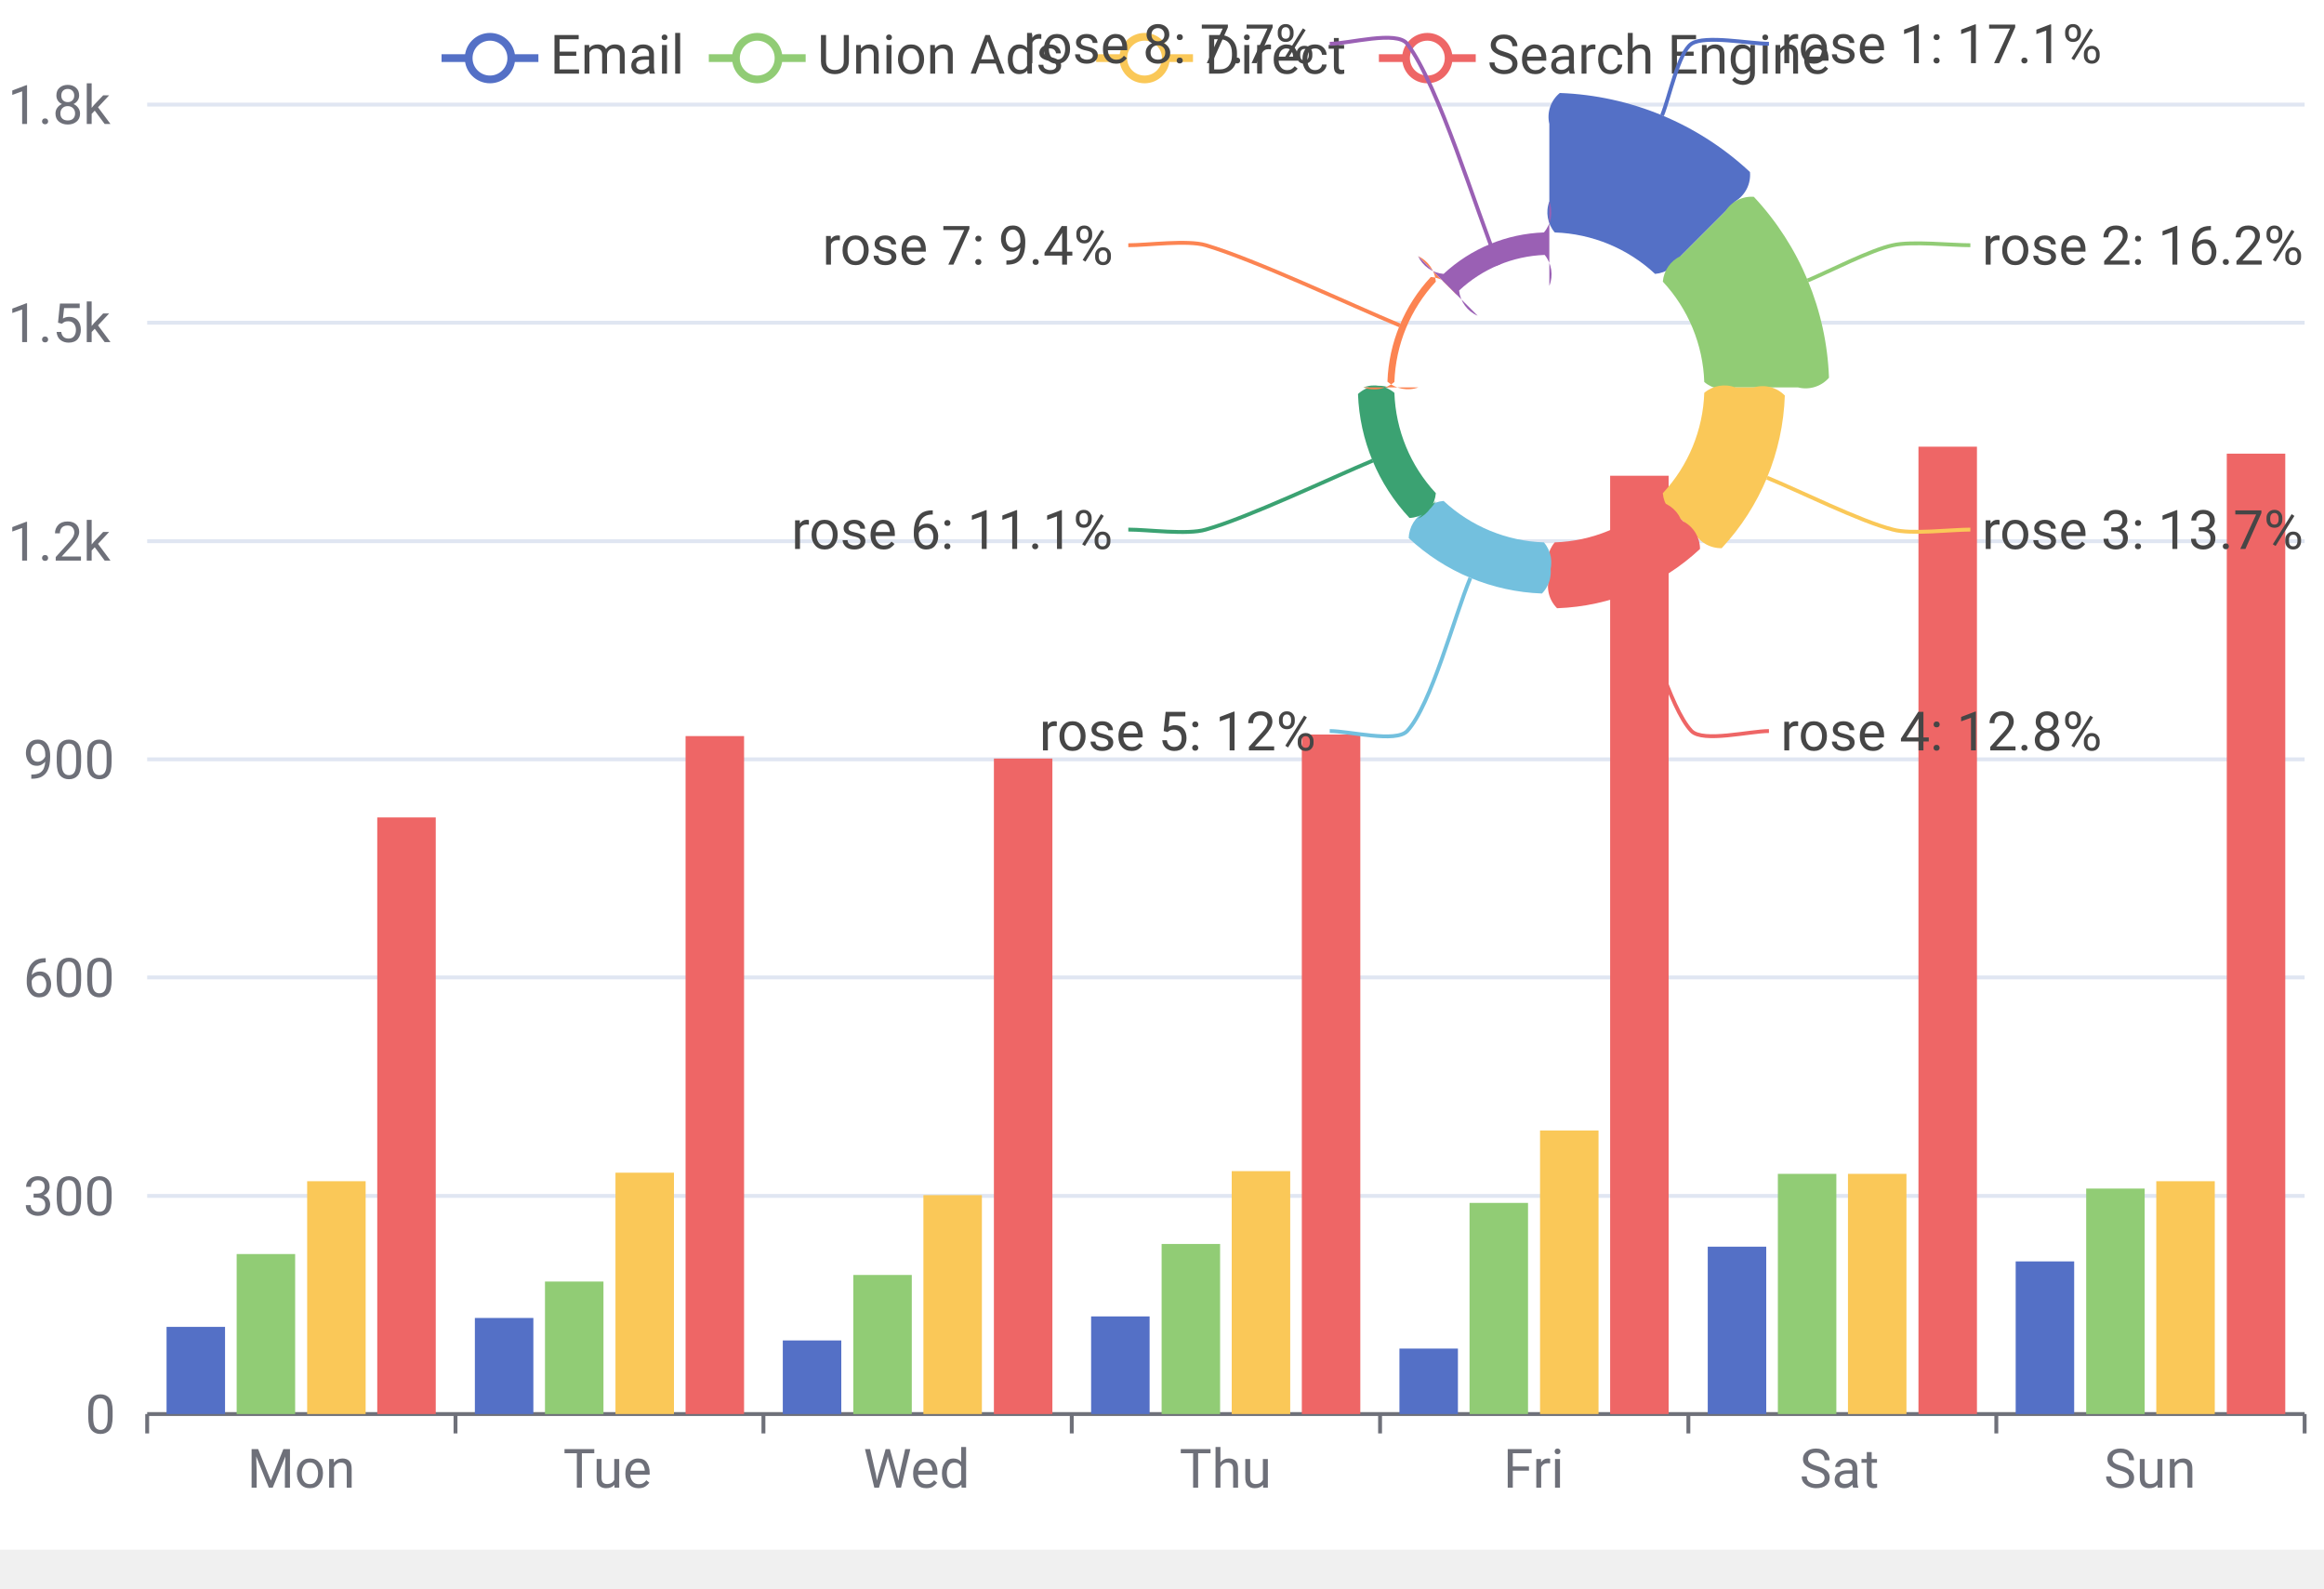
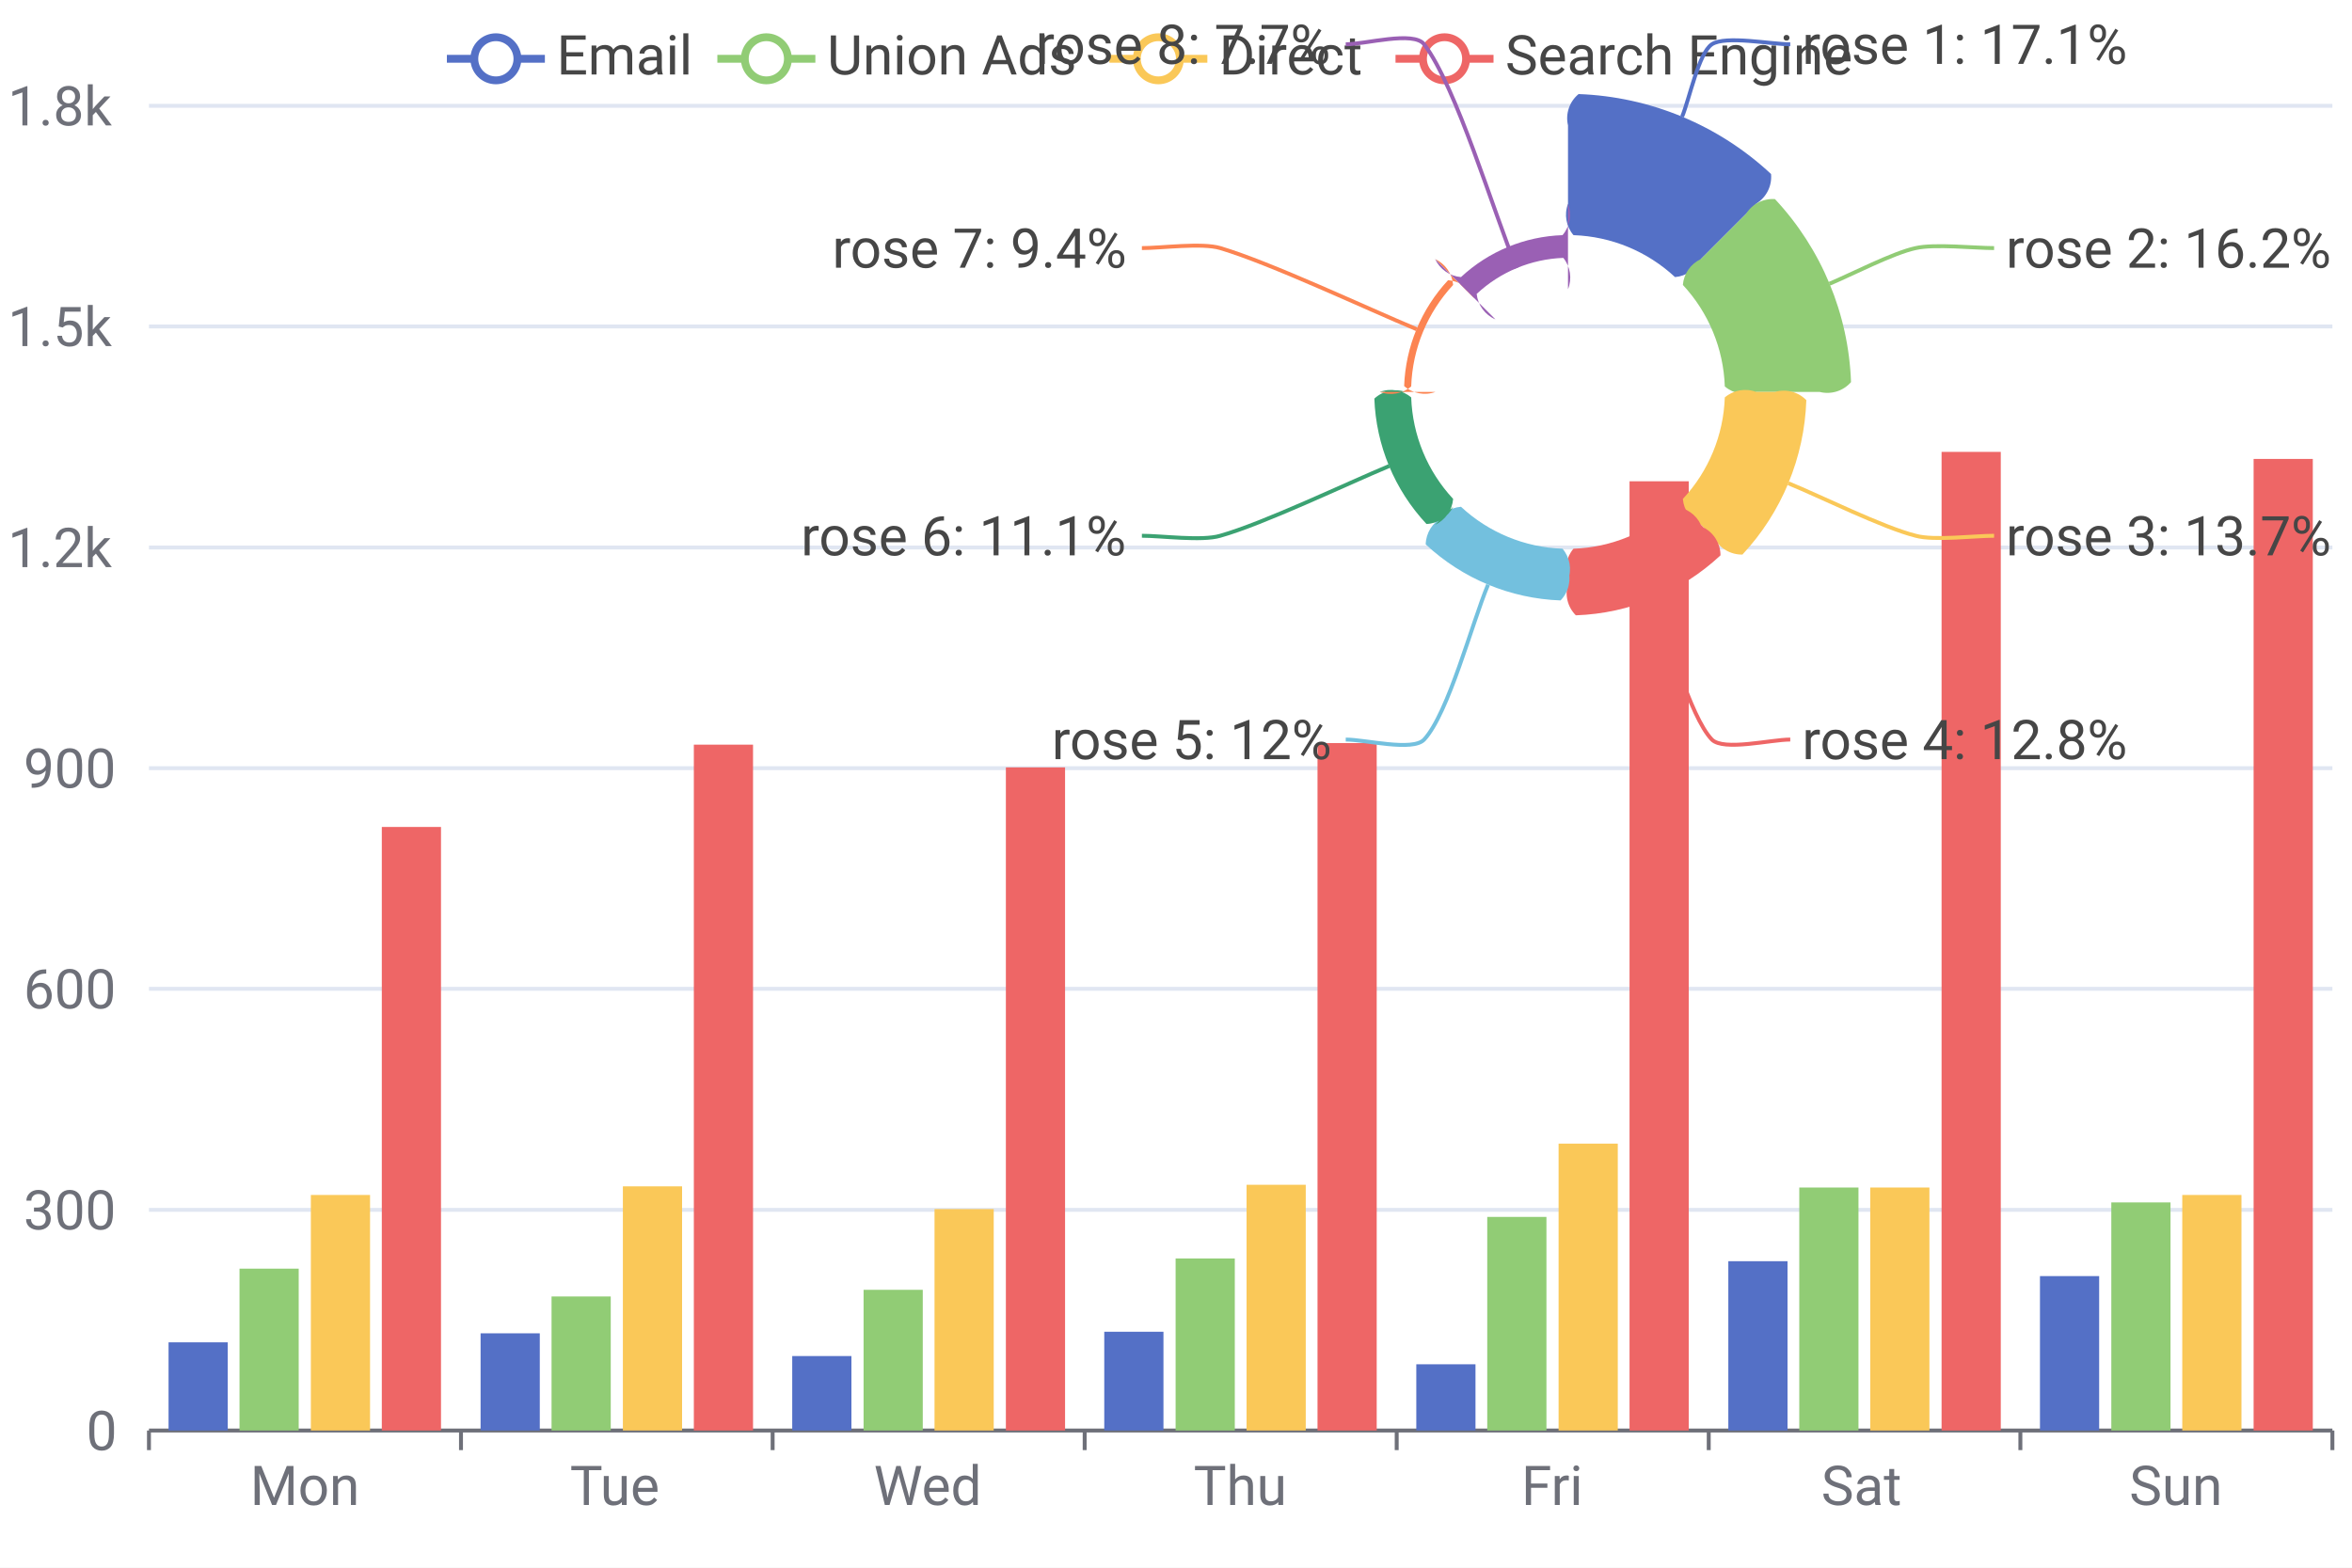
- <svg xmlns="http://www.w3.org/2000/svg" width="600" height="410" viewBox="0 0 600 410">
+ <svg xmlns="http://www.w3.org/2000/svg" width="600" height="400" viewBox="0 0 600 400">
  <svg width="600" height="400" viewBox="0 0 600 400">
    <rect x="0" y="0" width="600" height="400" fill="#FFFFFF" />
    <g>
      <line stroke-width="2" x1="114" y1="15" x2="139" y2="15" stroke="#5470C6" />
      <circle cx="126.5" cy="15" r="5.5" stroke-width="2" stroke="#5470C6" fill="#FFFFFF" />
      <text font-size="14" x="142" y="19" font-family="Roboto" fill="#464646">
Email
</text>
    </g>
    <g>
      <line stroke-width="2" x1="183" y1="15" x2="208" y2="15" stroke="#91CC75" />
      <circle cx="195.5" cy="15" r="5.5" stroke-width="2" stroke="#91CC75" fill="#FFFFFF" />
      <text font-size="14" x="211" y="19" font-family="Roboto" fill="#464646">
Union Ads
</text>
    </g>
    <g>
      <line stroke-width="2" x1="283" y1="15" x2="308" y2="15" stroke="#FAC858" />
      <circle cx="295.5" cy="15" r="5.5" stroke-width="2" stroke="#FAC858" fill="#FFFFFF" />
      <text font-size="14" x="311" y="19" font-family="Roboto" fill="#464646">
Direct
</text>
    </g>
    <g>
      <line stroke-width="2" x1="356" y1="15" x2="381" y2="15" stroke="#EE6666" />
      <circle cx="368.5" cy="15" r="5.5" stroke-width="2" stroke="#EE6666" fill="#FFFFFF" />
      <text font-size="14" x="384" y="19" font-family="Roboto" fill="#464646">
Search Engine
</text>
    </g>
    <g stroke="#E0E6F2">
      <line stroke-width="1" x1="38" y1="27" x2="595" y2="27" />
      <line stroke-width="1" x1="38" y1="83.3" x2="595" y2="83.3" />
      <line stroke-width="1" x1="38" y1="139.7" x2="595" y2="139.7" />
      <line stroke-width="1" x1="38" y1="196" x2="595" y2="196" />
      <line stroke-width="1" x1="38" y1="252.3" x2="595" y2="252.3" />
      <line stroke-width="1" x1="38" y1="308.7" x2="595" y2="308.7" />
    </g>
    <g>
      <text font-size="14" x="2" y="32" font-family="Roboto" fill="#6E7079">
1.8k
</text>
      <text font-size="14" x="2" y="88.3" font-family="Roboto" fill="#6E7079">
1.5k
</text>
      <text font-size="14" x="2" y="144.7" font-family="Roboto" fill="#6E7079">
1.2k
</text>
      <text font-size="14" x="6" y="201" font-family="Roboto" fill="#6E7079">
900
</text>
      <text font-size="14" x="6" y="257.3" font-family="Roboto" fill="#6E7079">
600
</text>
      <text font-size="14" x="6" y="313.7" font-family="Roboto" fill="#6E7079">
300
</text>
      <text font-size="14" x="22" y="370" font-family="Roboto" fill="#6E7079">
0
</text>
    </g>
    <g>
      <g stroke="#6E7079">
        <line stroke-width="1" x1="38" y1="365" x2="595" y2="365" />
        <line stroke-width="1" x1="38" y1="365" x2="38" y2="370" />
        <line stroke-width="1" x1="117.6" y1="365" x2="117.6" y2="370" />
        <line stroke-width="1" x1="197.1" y1="365" x2="197.1" y2="370" />
        <line stroke-width="1" x1="276.7" y1="365" x2="276.7" y2="370" />
        <line stroke-width="1" x1="356.3" y1="365" x2="356.3" y2="370" />
        <line stroke-width="1" x1="435.9" y1="365" x2="435.9" y2="370" />
        <line stroke-width="1" x1="515.4" y1="365" x2="515.4" y2="370" />
        <line stroke-width="1" x1="595" y1="365" x2="595" y2="370" />
      </g>
      <text font-size="14" x="63.8" y="384" font-family="Roboto" fill="#6E7079">
Mon
</text>
      <text font-size="14" x="145.4" y="384" font-family="Roboto" fill="#6E7079">
Tue
</text>
      <text font-size="14" x="222.9" y="384" font-family="Roboto" fill="#6E7079">
Wed
</text>
      <text font-size="14" x="304.5" y="384" font-family="Roboto" fill="#6E7079">
Thu
</text>
      <text font-size="14" x="388.1" y="384" font-family="Roboto" fill="#6E7079">
Fri
</text>
      <text font-size="14" x="464.6" y="384" font-family="Roboto" fill="#6E7079">
Sat
</text>
      <text font-size="14" x="543.2" y="384" font-family="Roboto" fill="#6E7079">
Sun
</text>
    </g>
    <rect x="43" y="342.5" width="15.1" height="22.5" fill="#5470C6" />
    <rect x="122.6" y="340.2" width="15.1" height="24.8" fill="#5470C6" />
    <rect x="202.1" y="346" width="15.1" height="19" fill="#5470C6" />
    <rect x="281.7" y="339.8" width="15.1" height="25.2" fill="#5470C6" />
    <rect x="361.3" y="348.1" width="15.1" height="16.9" fill="#5470C6" />
    <rect x="440.9" y="321.8" width="15.1" height="43.2" fill="#5470C6" />
    <rect x="520.4" y="325.6" width="15.1" height="39.4" fill="#5470C6" />
    <rect x="61.1" y="323.7" width="15.1" height="41.3" fill="#91CC75" />
    <rect x="140.7" y="330.8" width="15.1" height="34.2" fill="#91CC75" />
    <rect x="220.3" y="329.1" width="15.1" height="35.9" fill="#91CC75" />
    <rect x="299.9" y="321.1" width="15.1" height="43.9" fill="#91CC75" />
    <rect x="379.4" y="310.5" width="15.1" height="54.5" fill="#91CC75" />
    <rect x="459" y="303" width="15.1" height="62" fill="#91CC75" />
    <rect x="538.6" y="306.8" width="15.1" height="58.2" fill="#91CC75" />
    <rect x="79.3" y="304.9" width="15.1" height="60.1" fill="#FAC858" />
    <rect x="158.9" y="302.7" width="15.1" height="62.3" fill="#FAC858" />
    <rect x="238.4" y="308.5" width="15.1" height="56.5" fill="#FAC858" />
    <rect x="318" y="302.3" width="15.1" height="62.7" fill="#FAC858" />
    <rect x="397.6" y="291.8" width="15.1" height="73.2" fill="#FAC858" />
    <rect x="477.1" y="303" width="15.1" height="62" fill="#FAC858" />
    <rect x="556.7" y="304.9" width="15.1" height="60.1" fill="#FAC858" />
    <rect x="97.4" y="211" width="15.1" height="154" fill="#EE6666" />
    <rect x="177" y="190" width="15.1" height="175" fill="#EE6666" />
    <rect x="256.6" y="195.8" width="15.1" height="169.2" fill="#EE6666" />
    <rect x="336.1" y="189.6" width="15.1" height="175.4" fill="#EE6666" />
    <rect x="415.7" y="122.8" width="15.1" height="242.2" fill="#EE6666" />
    <rect x="495.3" y="115.3" width="15.1" height="249.7" fill="#EE6666" />
    <rect x="574.9" y="117.1" width="15.1" height="247.9" fill="#EE6666" />
  </svg>
  <svg width="400" height="200" viewBox="0 0 400 200" x="200">
    <path d="M200,52 L200,32 A8 8 0 0 1 202.7,24 A76 76 0 0 1 251.8,44.4 A8 8 0 0 1 248.1,51.9 L233.9,66.1 A8 8 0 0 1 227.3,70.7 A40 40 0 0 0 201.4,60 A8 8 0 0 1 200,52 Z" fill="#5470C6" />
    <path d="M229.1,29.8 C231 25.2, 233.3 13.6, 236.7 11.3 C240.2 9, 251.7 11.3, 256.7 11.3" stroke-width="1" fill="none" stroke="#5470C6" />
    <text font-size="14" x="259.7" y="16.3" font-family="Roboto" fill="#464646">
rose 1: 17.1%
</text>
    <path d="M233.9,66.1 L245.4,54.6 A8 8 0 0 1 252.8,50.8 A72.2 72.2 0 0 1 272.2,97.5 A8 8 0 0 1 264.2,100 L248,100 A8 8 0 0 1 240,98.6 A40 40 0 0 0 229.3,72.7 A8 8 0 0 1 233.9,66.1 Z" fill="#91CC75" />
    <path d="M266.7,72.4 C272.2 70.1, 283 64.5, 288.7 63.3 C293.5 62.2, 303.7 63.3, 308.7 63.3" stroke-width="1" fill="none" stroke="#91CC75" />
    <text font-size="14" x="311.7" y="68.3" font-family="Roboto" fill="#464646">
rose 2: 16.2%
</text>
    <path d="M248,100 L252.8,100 A8 8 0 0 1 260.8,102.1 A60.8 60.8 0 0 1 244.5,141.5 A8 8 0 0 1 237.3,137.3 L233.9,133.9 A8 8 0 0 1 229.3,127.3 A40 40 0 0 0 240,101.4 A8 8 0 0 1 248,100 Z" fill="#FAC858" />
    <path d="M256.2,123.3 C264.3 126.6, 280.3 134.6, 288.7 136.7 C293.4 138, 303.7 136.7, 308.7 136.7" stroke-width="1" fill="none" stroke="#FAC858" />
    <text font-size="14" x="311.7" y="141.7" font-family="Roboto" fill="#464646">
rose 3: 13.7%
</text>
    <path d="M233.9,133.9 L234.6,134.6 A8 8 0 0 1 238.9,141.7 A57 57 0 0 1 202,157 A8 8 0 0 1 200,149 L200,148 A8 8 0 0 1 201.4,140 A40 40 0 0 0 227.3,129.3 A8 8 0 0 1 233.9,133.9 Z" fill="#EE6666" />
    <path d="M221.8,152.7 C225.5 161.7, 231 182.7, 236.7 188.7 C239.7 191.7, 251.7 188.7, 256.7 188.7" stroke-width="1" fill="none" stroke="#EE6666" />
    <text font-size="14" x="259.7" y="193.7" font-family="Roboto" fill="#464646">
rose 4: 12.8%
</text>
    <path d="M200,148 L200,145.2 A8 8 0 0 1 198.1,153.2 A53.2 53.2 0 0 1 163.7,138.9 A8 8 0 0 1 168,132 L166.1,133.9 A8 8 0 0 1 172.7,129.3 A40 40 0 0 0 198.6,140 A8 8 0 0 1 200,148 Z" fill="#73C0DE" />
    <path d="M179.6,149.2 C175.5 159, 169.5 182, 163.3 188.7 C160.4 191.8, 148.3 188.7, 143.3 188.7" stroke-width="1" fill="none" stroke="#73C0DE" />
    <text font-size="14" x="68.3" y="193.7" font-family="Roboto" fill="#464646">
rose 5: 12%
</text>
    <path d="M166.1,133.9 L170.7,129.3 A8 8 0 0 1 163.9,133.7 A49.4 49.4 0 0 1 150.6,101.7 A8 8 0 0 1 158.6,100 L152,100 A8 8 0 0 1 160,101.4 A40 40 0 0 0 170.7,127.3 A8 8 0 0 1 166.1,133.9 Z" fill="#3BA272" />
    <path d="M154.4,118.9 C143.6 123.4, 122.3 133.6, 111.3 136.7 C106.6 138.1, 96.3 136.7, 91.3 136.7" stroke-width="1" fill="none" stroke="#3BA272" />
    <text font-size="14" x="4.3" y="141.7" font-family="Roboto" fill="#464646">
rose 6: 11.1%
</text>
    <path d="M152,100 L166.2,100 A8 8 0 0 1 158.2,98.5 A41.8 41.8 0 0 1 169.4,71.5 A8 8 0 0 1 176.1,76.1 L166.1,66.1 A8 8 0 0 1 170.7,72.7 A40 40 0 0 0 160,98.6 A8 8 0 0 1 152,100 Z" fill="#FC8452" />
    <path d="M161.4,84 C148.9 78.8, 124.1 67.1, 111.3 63.3 C106.6 61.9, 96.3 63.3, 91.3 63.3" stroke-width="1" fill="none" stroke="#FC8452" />
    <text font-size="14" x="12.3" y="68.3" font-family="Roboto" fill="#464646">
rose 7: 9.4%
</text>
    <path d="M166.1,66.1 L181.5,81.5 A8 8 0 0 1 176.7,75 A34.2 34.2 0 0 1 198.8,65.8 A8 8 0 0 1 200,73.8 L200,52 A8 8 0 0 1 198.6,60 A40 40 0 0 0 172.7,70.7 A8 8 0 0 1 166.1,66.1 Z" fill="#9A60B4" />
    <path d="M186.9,68.4 C181 54.1, 171.5 22.1, 163.3 11.3 C160.6 7.8, 148.3 11.3, 143.3 11.3" stroke-width="1" fill="none" stroke="#9A60B4" />
    <text font-size="14" x="64.3" y="16.3" font-family="Roboto" fill="#464646">
rose 8: 7.7%
</text>
  </svg>
</svg>
